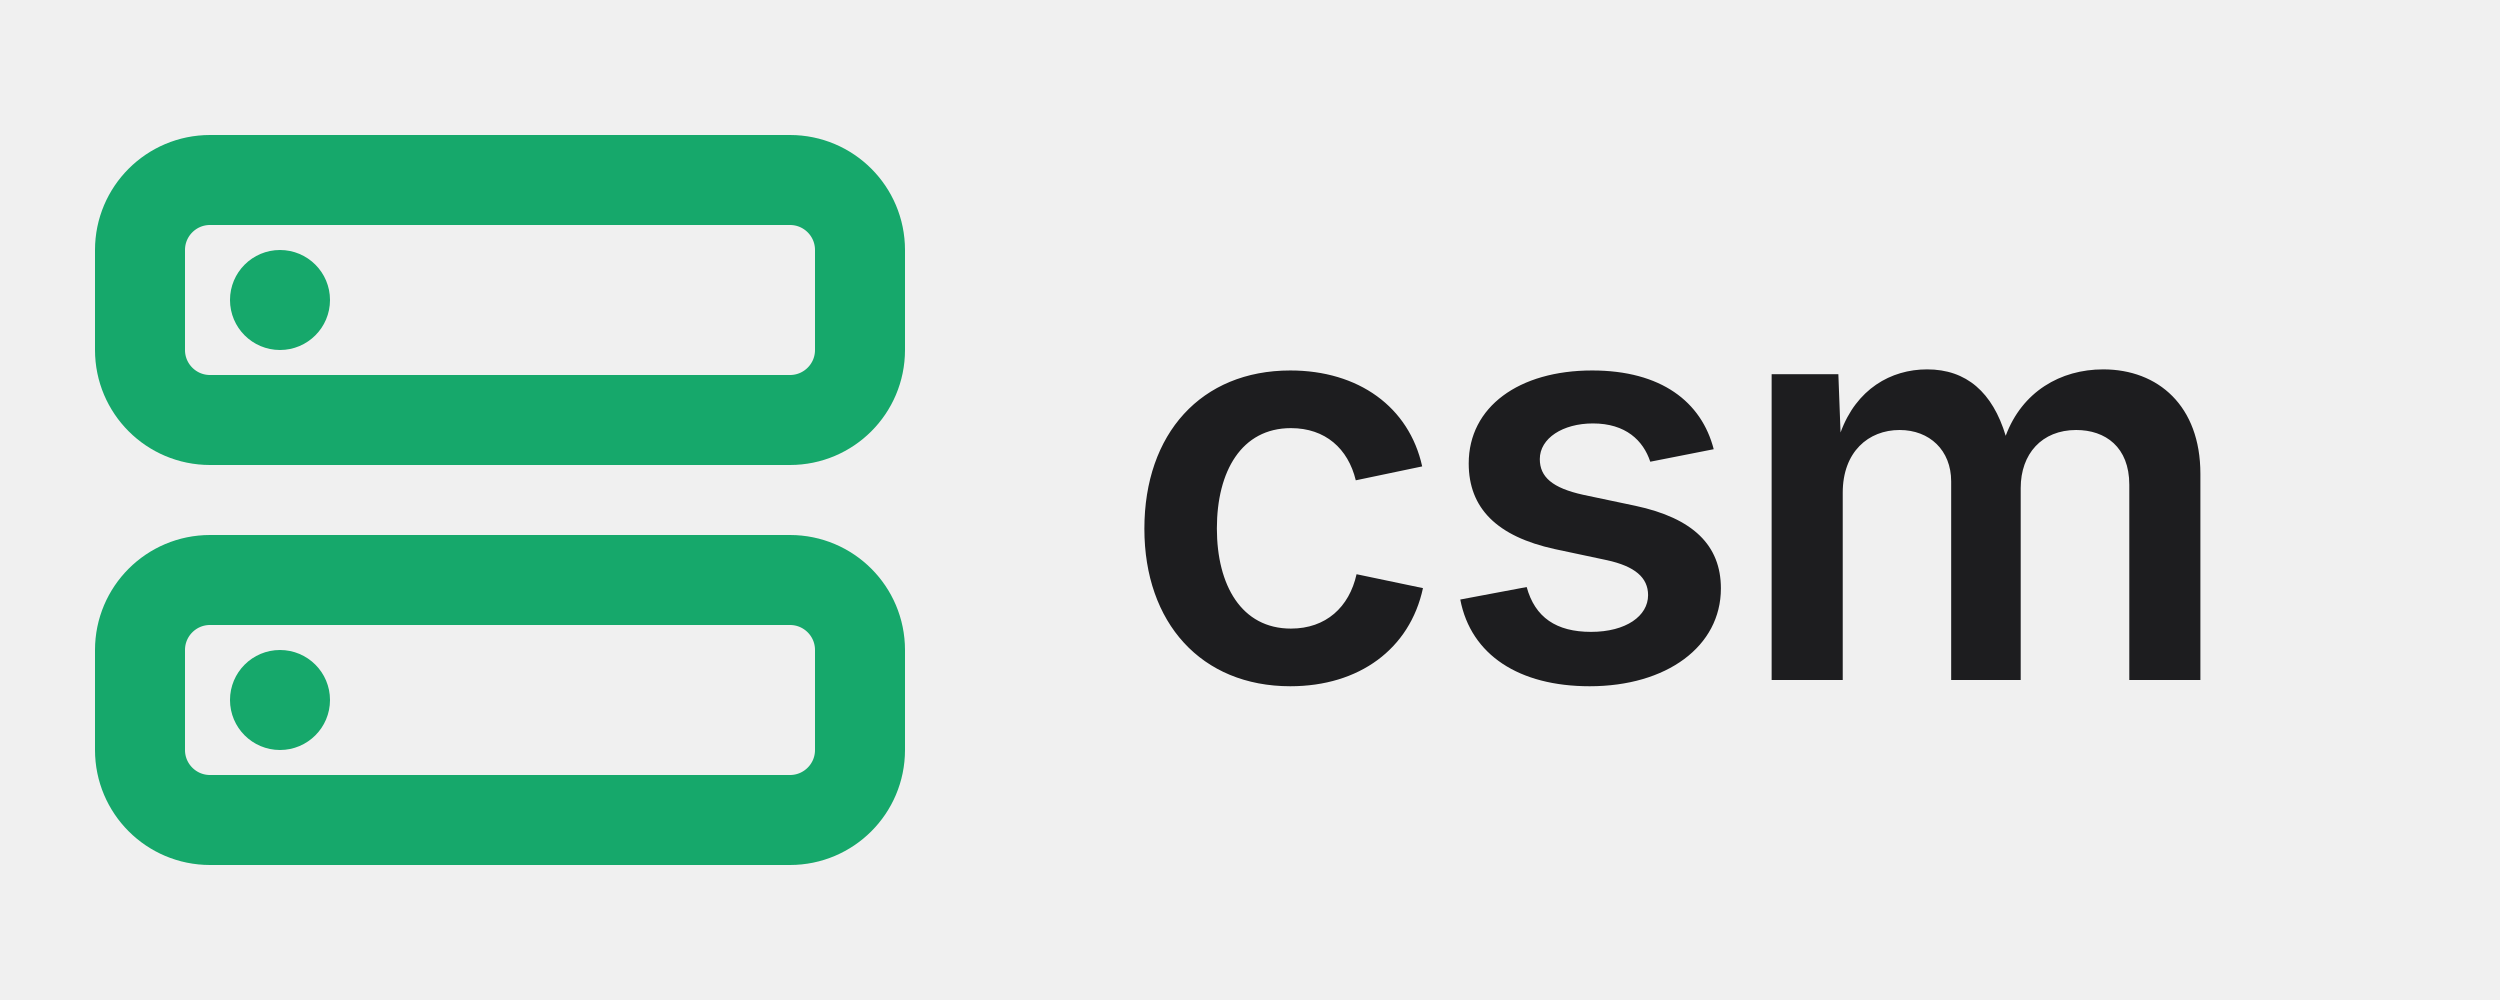
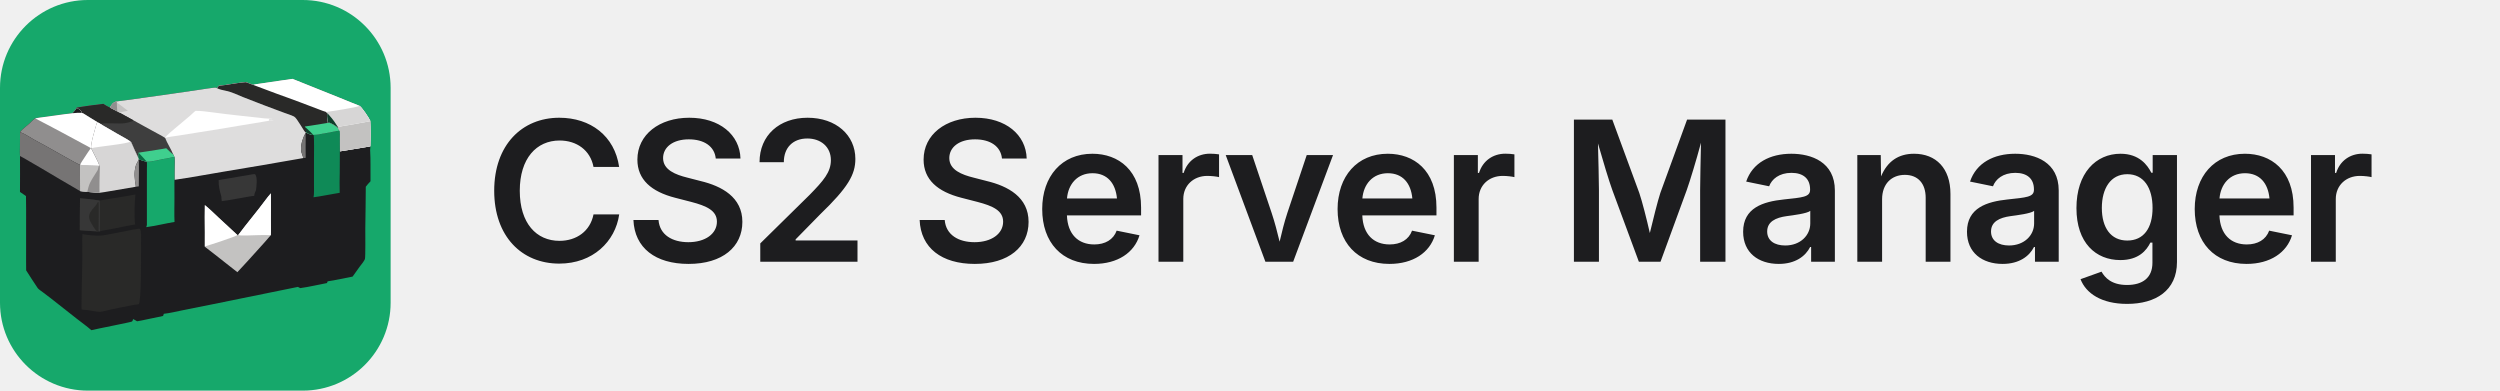
- <svg xmlns="http://www.w3.org/2000/svg" viewBox="0 0 250 100" height="100">
-   <rect x="14" y="18" width="72" height="24" rx="7" fill="none" stroke="#16a86b" stroke-width="9" stroke-linecap="round" stroke-linejoin="round" />
-   <rect x="14" y="58" width="72" height="24" rx="7" fill="none" stroke="#16a86b" stroke-width="9" stroke-linecap="round" stroke-linejoin="round" />
-   <circle cx="28" cy="30" r="5" fill="#16a86b" />
-   <circle cx="28" cy="70" r="5" fill="#16a86b" />
-   <text x="112" y="68" font-family="-apple-system, BlinkMacSystemFont, 'SF Pro Display', 'Segoe UI', Inter, Roboto, Helvetica, Arial, sans-serif" font-size="56" font-weight="600" letter-spacing="-1" fill="#1d1d1f">csm</text>
+ <svg xmlns="http://www.w3.org/2000/svg" viewBox="0 0 640 100" height="100">
+   <svg x="0" y="0" width="100" height="100" viewBox="35 57 880 880">
+     <defs>
+       <clipPath id="csmt">
+         <rect x="35" y="57" width="880" height="880" rx="198" />
+       </clipPath>
+     </defs>
+     <g clip-path="url(#csmt)">
+       <rect x="35" y="57" width="880" height="880" fill="#16a86b" />
+       <path d="M693.949 234.639L800.082 277.217L828.975 288.958C833.776 290.888 840.074 293.162 844.675 295.247C849.817 297.727 866.583 323.148 869.158 329.128C870.009 345.037 870.091 370.753 869.268 386.703C869.208 389.306 869.254 392.471 868.826 394.99C870.282 418.352 869.363 441.946 869.654 465.425C866.61 468.557 861.609 474.028 859.042 477.601C859.037 508.845 858.241 540.061 857.954 571.296C857.868 580.399 858.6 636.623 857.081 640.669C855.215 645.645 848.316 653.587 844.994 658.171L829.371 680.088C810.371 683.72 792.268 688.022 773.087 690.776L771.585 694.667C751.835 698.291 731.16 703.457 711.428 706.056L706.008 703.348L507.198 743.804L445.419 756.176C432.532 758.798 416.791 762.58 404.086 763.923L402.344 768.834C390.091 771.483 377.82 774.046 365.532 776.531C358.356 778.002 350.991 779.749 343.777 780.805C340.386 778.68 338.369 777.433 334.767 775.771C334.231 777.819 333.976 780.064 332.146 781.37C329.985 782.913 251.562 798.007 240.817 800.861C231.644 792.649 217.792 782.726 207.844 774.938L149.844 729.288C143.888 724.714 137.907 720.171 131.902 715.66C129.396 713.78 121.57 708.405 120.045 706.17C111.209 693.22 102.376 679.237 93.913 666.055C93.561 651.107 93.957 635.945 93.814 620.983C93.428 580.395 94.352 539.255 93.529 498.699C89.142 495.372 84.545 492.604 80.011 489.513C79.927 462.854 80.457 434.966 80.041 408.475C79.576 403.49 79.913 394.824 79.943 389.534L80.136 354.989C83.709 348.327 100.9 336.845 106.274 330.327C107.532 328.801 112.51 324.647 114.175 323.588C119.433 322.381 130.804 321.132 136.807 320.294L181.089 314.183C184.316 313.752 196.937 312.584 199.206 312.019L198.603 311.607C202.269 307.251 204.442 305.738 207.335 300.637L207.943 299.72C209.903 298.568 261.851 291.362 267.542 290.966C272.993 294.536 276.848 296.619 282.615 299.419C286.189 292.637 289.709 287.322 297.628 285.526C297.934 285.467 298.241 285.411 298.549 285.358C307.11 283.965 316.803 283.147 325.574 281.882L426.203 267.66L484.285 259.185C495.339 257.538 506.475 255.671 517.579 254.45C520.104 254.172 521.865 254.254 523.904 255.723C525.124 253.308 526.23 252.03 528.182 250.229C547.013 248.569 569.08 243.419 588.152 242.156C590.118 242.026 601.509 247.037 604.676 248.037L605.268 248.221C607.707 246.998 621.96 245.237 625.742 244.678L669.934 238.147C677.006 237.127 687.177 236.019 693.949 234.639Z" fill="#1d1d1f" />
+       <path d="M693.949 234.639L800.082 277.217L828.975 288.958C833.776 290.888 840.074 293.162 844.675 295.247C849.817 297.727 866.583 323.148 869.158 329.128C870.009 345.037 870.091 370.753 869.267 386.703C854.605 389.077 839.956 391.526 825.321 394.051C817.334 395.376 808.433 396.552 800.587 397.998C800.4 387.692 800.359 377.383 800.464 367.075C800.478 363.359 800.746 354.384 800.182 351.261C789.351 352.713 778.056 355.784 767.134 357.317C758.693 358.502 749.996 361.02 741.441 361.015L740.963 360.987C735.911 361.066 728.794 357.985 724.657 355L723.52 355.557L723.237 356.913C717.199 367.201 712.388 382.721 713.18 394.861C713.617 401.494 717.444 407.798 718.168 413.097C658.116 423.701 598.009 433.967 537.843 443.894C501.974 449.951 463.92 456.959 428.071 462.13C428.194 453.07 427.857 443.819 428.158 434.618C428.324 429.565 428.611 414.48 427.939 410.479C422.139 410.97 416.242 413.276 410.888 413.868C398.133 415.277 377.93 422.192 365.696 421.143C358.492 420.047 354.048 417.566 347.624 416.101L347.582 415.505L346.49 412.475C340.98 401.042 335.918 389.668 330.892 378.018C330.427 376.94 329.651 376.356 328.698 375.74C319.323 369.391 308.765 363.936 298.932 358.321C289.473 352.919 280.135 347.331 270.689 341.907C268.214 340.486 265.166 338.839 262.983 337.094C260.516 335.834 257.258 333.815 254.794 332.389C246.417 327.161 237.846 322.238 229.55 316.866C226.162 314.671 222.685 312.302 218.837 311.05L219.129 309.728C217.773 306.34 211.252 300.653 207.334 300.637L207.942 299.72C209.902 298.568 261.851 291.362 267.542 290.966C272.993 294.536 276.848 296.619 282.615 299.419C286.189 292.637 289.709 287.322 297.628 285.526C297.934 285.467 298.241 285.411 298.549 285.358C307.11 283.965 316.803 283.147 325.574 281.882L426.202 267.66L484.285 259.185C495.339 257.538 506.475 255.671 517.579 254.45C520.104 254.172 521.865 254.254 523.904 255.723C525.124 253.308 526.23 252.03 528.182 250.229C547.013 248.569 569.08 243.419 588.152 242.156C590.118 242.026 601.509 247.037 604.676 248.037L605.268 248.221C607.707 246.998 621.96 245.237 625.742 244.678L669.934 238.147C677.006 237.127 687.177 236.019 693.949 234.639Z" fill="#DEDDDD" />
+       <path d="M693.949 234.639L800.082 277.217L828.975 288.958C833.776 290.888 840.074 293.162 844.675 295.247C849.817 297.727 866.582 323.148 869.158 329.128C870.009 345.037 870.091 370.753 869.267 386.703C854.605 389.077 839.956 391.526 825.32 394.051C817.334 395.376 808.433 396.552 800.587 397.998C800.4 387.692 800.359 377.383 800.464 367.075C800.478 363.359 800.746 354.384 800.182 351.261C789.351 352.713 778.056 355.784 767.134 357.317C758.693 358.502 749.996 361.02 741.441 361.015L740.963 360.987C735.911 361.066 728.794 357.985 724.657 355L723.52 355.557C719.442 353.106 704.211 322.937 697.416 319.544C690.977 316.328 681.498 313.404 674.59 310.872L630.629 294.435C614.756 288.406 598.924 282.265 583.137 276.011C570.163 270.747 556.087 263.72 542.266 261.245C536.983 260.299 528.587 258.253 523.904 255.723C525.124 253.308 526.23 252.03 528.182 250.229C547.013 248.569 569.08 243.419 588.152 242.156C590.118 242.026 601.509 247.037 604.676 248.037L605.267 248.221C607.707 246.998 621.96 245.237 625.741 244.678L669.934 238.147C677.006 237.127 687.177 236.019 693.949 234.639Z" fill="#ffffff" />
+       <path d="M528.182 250.229C547.013 248.569 569.08 243.419 588.152 242.156C590.118 242.026 601.509 247.037 604.676 248.037L605.267 248.221L659.094 268.404C676.264 274.713 693.603 280.687 710.673 287.236L752.681 303.174C755.202 304.125 767.567 308.997 769.528 309.31C770.347 309.978 771.717 311.025 772.454 311.706C771.476 317.234 772.067 321.18 772.809 326.755C773.096 328.892 773.756 331.774 773.519 333.823C776.877 332.678 778.666 333.74 781.929 335.36C787.372 338.081 792.459 341.464 797.069 345.433C797.665 348.026 797.652 349.913 800.182 351.261C789.351 352.713 778.056 355.784 767.134 357.317C758.693 358.502 749.996 361.02 741.441 361.015L740.963 360.987C735.911 361.066 728.794 357.985 724.657 355L723.52 355.557C719.442 353.106 704.211 322.937 697.416 319.544C690.977 316.328 681.498 313.404 674.59 310.872L630.629 294.435C614.756 288.406 598.924 282.265 583.137 276.011C570.163 270.747 556.087 263.72 542.266 261.245C536.983 260.299 528.587 258.253 523.904 255.723C525.124 253.308 526.23 252.03 528.182 250.229Z" fill="#292928" />
+       <path d="M773.519 333.823C776.878 332.678 778.666 333.74 781.929 335.36C787.372 338.081 792.459 341.464 797.069 345.433C797.665 348.026 797.652 349.913 800.182 351.261C789.351 352.713 778.056 355.784 767.134 357.317C758.693 358.502 749.996 361.02 741.441 361.015L740.963 360.987C735.911 361.066 728.794 357.985 724.657 355C723.979 351.678 724.321 348.434 724.493 345.054C723.078 344.179 722.059 343.644 721.84 341.989C722.919 341.596 732.439 340.488 734.401 340.177C747.452 338.137 760.495 336.019 773.519 333.823Z" fill="#3fcf8e" />
+       <path d="M724.493 345.054C729.272 349.138 736.826 356.16 740.963 360.987C735.911 361.066 728.794 357.985 724.657 355C723.979 351.678 724.321 348.434 724.493 345.054Z" fill="#0e3d2a" />
+       <path d="M869.158 329.128C870.009 345.037 870.091 370.753 869.268 386.703C854.605 389.077 839.956 391.526 825.321 394.051C817.334 395.376 808.433 396.552 800.587 397.998C800.401 387.692 800.36 377.383 800.464 367.075C800.478 363.359 800.746 354.384 800.182 351.261C797.652 349.913 797.666 348.026 797.069 345.433L796.542 343.594C799.154 341.926 817.229 339.382 821.589 338.622L868.526 330.162L869.158 329.128Z" fill="#C3C2C1" />
+       <path d="M844.675 295.247C849.818 297.727 866.583 323.148 869.158 329.128L868.526 330.162L821.589 338.622C817.229 339.382 799.154 341.926 796.542 343.594L797.069 345.433C792.459 341.464 787.372 338.081 781.929 335.36C778.666 333.74 776.878 332.678 773.519 333.823C773.756 331.774 773.096 328.892 772.809 326.755C772.067 321.18 771.476 317.234 772.454 311.706C771.717 311.025 770.347 309.978 769.528 309.31C777.442 308.285 842.295 298.754 844.675 295.247Z" fill="#D7D6D6" />
+       <path d="M772.454 311.706C774.152 313.758 775.863 315.856 777.656 317.824C784.782 325.648 790.976 334.58 796.541 343.594L797.069 345.433C792.459 341.464 787.372 338.081 781.929 335.36C778.666 333.74 776.878 332.678 773.519 333.823C773.756 331.774 773.096 328.892 772.809 326.755C772.067 321.18 771.476 317.234 772.454 311.706Z" fill="#0e3d2a" />
+       <path d="M207.334 300.637L207.942 299.72C209.902 298.568 261.851 291.362 267.542 290.966C272.993 294.536 276.848 296.619 282.615 299.419C288.189 302.199 293.717 305.068 299.199 308.025C300.519 308.759 303.264 310.401 304.522 310.962C314.932 316.53 325.278 322.216 335.558 328.02C350.043 336.162 364.589 344.196 379.194 352.121C386.557 356.123 400.38 363.287 407.057 367.727C411.189 378.922 420.196 392.357 425.256 404.951C426.596 407.154 426.985 408.129 427.939 410.479C422.139 410.97 416.242 413.276 410.888 413.868C398.133 415.277 377.93 422.192 365.696 421.143C358.492 420.047 354.048 417.566 347.624 416.101L347.582 415.505L346.49 412.475C340.98 401.042 335.918 389.668 330.892 378.018C330.427 376.94 329.651 376.356 328.698 375.74C319.323 369.391 308.765 363.936 298.932 358.321C289.473 352.919 280.135 347.331 270.689 341.907C268.214 340.486 265.166 338.839 262.983 337.094C260.516 335.834 257.258 333.815 254.794 332.389C246.417 327.161 237.846 322.238 229.55 316.866C226.162 314.671 222.685 312.302 218.837 311.05L219.129 309.728C217.773 306.34 211.252 300.653 207.334 300.637Z" fill="#3E3E3E" />
+       <path d="M207.334 300.637L207.942 299.72C209.902 298.568 261.851 291.362 267.542 290.966C272.993 294.536 276.848 296.619 282.615 299.419C288.189 302.199 293.717 305.068 299.199 308.025C300.519 308.759 303.264 310.401 304.522 310.962C314.932 316.53 325.278 322.216 335.558 328.02C332.93 331.415 320.067 333.871 315.857 334.607C306.228 336.291 269.417 333.276 262.82 335.758L263.324 336.475L262.983 337.094C260.516 335.834 257.258 333.815 254.794 332.389C246.417 327.161 237.846 322.238 229.55 316.866C226.162 314.671 222.685 312.302 218.837 311.05L219.129 309.728C217.773 306.34 211.252 300.653 207.334 300.637Z" fill="#292928" />
+       <path d="M409.558 390.947C412.436 393.555 422.622 403.842 425.256 404.951C426.596 407.154 426.985 408.129 427.939 410.479C422.139 410.97 416.242 413.276 410.888 413.868C398.133 415.277 377.93 422.192 365.696 421.143C358.492 420.047 354.048 417.566 347.624 416.101L347.582 415.505L346.49 412.475C347.551 410.546 347.088 403.52 347.051 400.912C362.15 398.353 377.589 396.65 392.704 393.868C398.179 392.861 404.163 392.181 409.558 390.947Z" fill="#3fcf8e" />
+       <path d="M346.49 412.475C347.551 410.546 347.088 403.52 347.051 400.912C354.38 408.518 358.617 413.148 365.696 421.143C358.492 420.047 354.048 417.566 347.624 416.101L347.582 415.505L346.49 412.475Z" fill="#0b6b43" />
+       <path d="M282.615 299.419C286.189 292.637 289.709 287.322 297.628 285.526L298.16 287.854C301.703 290.619 305.775 293.328 309.487 296.129C313.795 299.38 318.869 303.697 323.209 306.63C321.262 306.707 305.344 310.039 304.693 310.739C304.629 310.807 304.579 310.888 304.522 310.962C303.265 310.401 300.519 308.759 299.199 308.025C293.717 305.068 288.189 302.199 282.615 299.419Z" fill="#C3C2C1" />
+       <path d="M282.615 299.419C286.189 292.637 289.709 287.322 297.628 285.526L298.16 287.854C298.2 290.281 298.709 306.483 299.199 308.025C293.717 305.068 288.189 302.199 282.615 299.419Z" fill="#908E8E" />
+       <path d="M475.457 306.788C484.221 306.154 505.251 308.987 514.894 310.281C534.153 312.868 553.116 315.155 572.456 317.25L630.342 323.63C634.698 324.095 646.065 324.379 648.955 324.978C646.575 325.947 643.262 324.625 641.123 325.771C640.504 327.264 640.686 326.771 641.05 328.631C642.384 327.976 650.416 326.996 651.94 327.486C647.476 327.738 630.77 330.8 625.651 331.643L571.433 340.605C560.579 342.223 549.075 344.448 538.162 346.255L475.479 356.258L437.641 362.342C426.923 363.961 416.994 365.017 406.412 367.508C411.499 360.697 424.663 350.018 431.472 344.316L462.951 317.911C466.077 315.252 472.954 308.343 475.457 306.788Z" fill="#ffffff" />
+       <path d="M254.794 332.389C257.258 333.815 260.516 335.834 262.983 337.094C265.166 338.839 268.214 340.486 270.689 341.907C280.135 347.331 289.473 352.919 298.932 358.321C308.765 363.936 319.323 369.391 328.698 375.74C329.651 376.356 330.427 376.94 330.892 378.018C335.918 389.668 340.98 401.042 346.49 412.475L347.582 415.505C346.562 420.074 342.453 425.148 340.901 430.327C336.461 445.153 338.174 460.509 340.849 475.485C341.006 476.372 340.935 477.069 340.483 477.802L283.078 487.574C276.256 488.69 265.989 490.674 259.383 491.348C248.961 491.202 238.101 489.386 227.424 488.945C224.173 488.954 218.812 487.998 215.429 487.497C214.962 467.979 215.47 447.907 215.148 428.242L215.464 428.041C217.192 429.362 254.334 430.776 259.061 430.558C257.813 424.997 244.386 399.779 240.863 392.551L241.14 390.805L240.594 390.376C237.969 383.008 250.564 343.26 253.045 333.997C253.171 333.526 254.403 332.664 254.794 332.389Z" fill="#D7D6D6" />
+       <path d="M254.794 332.389C257.258 333.815 260.516 335.834 262.983 337.094C265.166 338.839 268.214 340.486 270.689 341.907C280.135 347.331 289.473 352.919 298.932 358.321C308.765 363.936 319.323 369.391 328.698 375.74C324.601 380.976 252.563 387.458 241.14 390.805L240.594 390.376C237.969 383.008 250.564 343.26 253.045 333.997C253.171 333.526 254.403 332.664 254.794 332.389Z" fill="#ffffff" />
+       <path d="M215.148 428.242L215.464 428.041C217.192 429.362 254.334 430.776 259.061 430.558L259.873 431.05C259.562 437.805 258.186 488.066 259.383 491.348C248.961 491.202 238.101 489.386 227.424 488.944C224.173 488.954 218.812 487.998 215.429 487.497C214.962 467.979 215.47 447.907 215.148 428.242Z" fill="#C3C2C1" />
+       <path d="M227.424 488.944C229.408 488.867 229.915 488.899 231.791 488.38C233.413 481.807 234.861 475.285 237.768 469.131C242.627 458.843 249.572 449.736 255.251 439.933C255.776 439.028 256.876 432.93 257.322 431.365L259.873 431.05C259.561 437.805 258.186 488.066 259.383 491.348C248.961 491.202 238.101 489.386 227.424 488.944Z" fill="#908E8E" />
+       <path d="M207.335 300.637C211.252 300.653 217.773 306.34 219.129 309.728L218.837 311.05C222.685 312.302 226.162 314.671 229.551 316.866C237.846 322.238 246.417 327.161 254.794 332.389C254.403 332.664 253.171 333.526 253.045 333.997C250.564 343.26 237.969 383.008 240.594 390.376L241.14 390.805L240.863 392.551C244.386 399.779 257.813 424.997 259.061 430.558C254.334 430.776 217.192 429.362 215.464 428.041L215.148 428.242C211.615 428.381 129.312 380.204 118.693 375.432C109.972 371.512 90.835 357.475 80.136 354.989C83.708 348.327 100.9 336.845 106.273 330.327C107.532 328.801 112.51 324.647 114.175 323.588C119.433 322.381 130.804 321.132 136.807 320.294L181.089 314.183C184.316 313.752 196.937 312.584 199.206 312.019L198.602 311.607C202.269 307.251 204.442 305.738 207.335 300.637Z" fill="#908E8E" />
+       <path d="M207.335 300.637C211.252 300.653 217.773 306.34 219.129 309.728L218.837 311.05C222.685 312.302 226.162 314.671 229.551 316.866C237.846 322.238 246.417 327.161 254.794 332.389C254.403 332.664 253.171 333.526 253.045 333.997C250.564 343.26 237.97 383.008 240.594 390.376L241.14 390.805L240.863 392.551L239.336 391.101L239.234 390.395C235.459 387.895 226.858 383.645 222.575 381.32C212.049 375.47 201.455 369.741 190.797 364.135C165.108 350.546 140.196 336.829 114.175 323.588C119.433 322.381 130.804 321.132 136.807 320.294L181.089 314.183C184.316 313.752 196.937 312.584 199.206 312.019L198.603 311.607C202.269 307.251 204.442 305.738 207.335 300.637Z" fill="#ffffff" />
+       <path d="M207.334 300.637C211.252 300.653 217.773 306.34 219.129 309.728L218.837 311.05C211.699 310.875 206.37 311.218 199.206 312.019L198.602 311.607C202.269 307.251 204.442 305.738 207.334 300.637Z" fill="#1d1d1f" />
+       <path d="M239.336 391.101L240.863 392.551C244.386 399.779 257.813 424.997 259.061 430.558C254.334 430.776 217.192 429.362 215.464 428.041C217.448 423.611 222.699 415.911 225.497 411.672C229.925 404.962 234.605 397.55 239.336 391.101Z" fill="#ffffff" />
+       <path d="M365.696 421.143C377.93 422.192 398.133 415.277 410.888 413.868C416.242 413.276 422.139 410.97 427.939 410.479C428.611 414.48 428.324 429.565 428.158 434.618C427.857 443.819 428.194 453.07 428.071 462.13C427.731 466.331 427.933 472.695 427.939 477.114L427.997 503.738C428.03 520.165 427.343 540.885 428.164 556.966C408.293 560.285 383.773 566.248 364.348 568.733C365.061 566.862 365.939 565.401 365.927 563.321C365.873 554.158 365.9 545 365.924 535.837L365.914 470.314L365.956 437.592C365.964 433.053 366.374 425.441 365.696 421.143Z" fill="#16a86b" />
+       <path d="M741.441 361.015C749.996 361.02 758.693 358.502 767.134 357.317C778.056 355.784 789.351 352.713 800.182 351.261C800.746 354.384 800.478 363.359 800.464 367.075C800.36 377.383 800.401 387.692 800.587 397.998C800.432 402.3 800.469 406.037 800.555 410.32L800.369 445.36C800.159 459.968 799.682 476.919 800.25 491.389C797.547 491.912 794.826 492.322 792.104 492.75C775.135 495.426 758.356 499.273 741.3 501.394C742.911 496.414 742.346 478.544 742.346 472.472L742.323 418.456C742.305 410.487 743.179 364.206 741.441 361.015Z" fill="#0f8a57" />
+       <path d="M80.136 354.989C90.835 357.475 109.972 371.512 118.693 375.432C129.312 380.204 211.615 428.381 215.148 428.242C215.47 447.907 214.962 467.979 215.429 487.497C185.174 470.173 154.464 451.577 124.274 433.829C114.925 428.284 105.524 422.826 96.074 417.454C91.122 414.611 85.066 410.934 80.041 408.475C79.576 403.49 79.913 394.824 79.943 389.534L80.136 354.989Z" fill="#767474" />
+       <path d="M347.582 415.505L347.624 416.101C348.326 436.294 347.76 456.59 347.676 476.823L340.483 477.802C340.935 477.069 341.006 476.372 340.849 475.485C338.174 460.509 336.461 445.153 340.901 430.327C342.453 425.148 346.562 420.074 347.582 415.505Z" fill="#908E8E" />
+       <path d="M723.237 356.913C723.683 360.187 723.606 363.495 723.643 366.792C723.829 382.041 723.187 397.295 723.688 412.54L718.168 413.097C717.444 407.798 713.617 401.494 713.18 394.861C712.388 382.721 717.199 367.201 723.237 356.913Z" fill="#767474" />
+       <path d="M347.097 572.361C348.478 572.206 348.933 572.024 350.171 572.661C353.51 576.758 352.812 590.632 352.801 596.025L352.742 620.792C352.704 637.433 353.254 735.151 347.772 741.979C344.636 743.117 340.736 743.098 337.388 743.672C319.926 746.663 302.673 750.773 285.292 754.155C279.718 755.238 265.769 759.421 260.61 759.471C250.239 759.576 236.912 755.457 226.294 755.061C226.135 755.074 225.977 755.083 225.819 755.092C224.365 755.02 220.095 754.587 218.965 753.923C218.606 751.323 218.597 748.856 218.611 746.248C218.841 701.34 220.909 656.478 220.42 611.57C220.323 602.735 219.977 593.135 220.698 584.387C230.767 586.658 250.937 588.251 261.517 587.85C266.836 587.646 278.616 585.247 284.226 584.191L320.271 577.181C329.198 575.388 338.046 573.339 347.097 572.361Z" fill="#292928" />
+       <path d="M645.287 492.536C645.583 512.241 645.46 532.268 645.328 551.996C645.264 561.318 645.856 578.187 645.069 586.781C636.122 597.587 624.9 609.667 615.384 620.268C600.38 637.101 585.162 653.747 569.744 670.201C552.542 656.296 534.617 642.986 517.415 629.053C510.475 623.427 503.107 618.306 496.167 612.68C496.149 601.037 495.676 584.655 496.417 573.326C495.935 555.947 496.431 536.611 496.477 519.068C507.844 528.304 516.882 537.357 527.613 547.394L569.894 586.508L570.855 587.049L571.533 586.59C591.561 559.679 613.846 533.707 633.801 506.642C637.159 502.09 641.469 496.651 645.287 492.536Z" fill="#C3C2C1" />
+       <path d="M645.287 492.536C645.583 512.241 645.46 532.268 645.328 551.996C645.264 561.318 645.856 578.187 645.069 586.781C634.734 586.444 624.458 586.353 614.36 586.799C607.479 587.104 574.964 588.383 571.533 586.59C591.561 559.679 613.846 533.707 633.801 506.642C637.16 502.09 641.469 496.651 645.287 492.536Z" fill="#ffffff" />
+       <path d="M496.477 519.068C507.844 528.304 516.882 537.357 527.613 547.394L569.894 586.508C566.422 589.867 504.527 610.15 496.645 612.029C496.522 601.246 497.3 583.49 496.417 573.326C495.935 555.947 496.431 536.611 496.477 519.068Z" fill="#ffffff" />
+       <path d="M259.573 508.881C268.634 507.416 277.637 505.34 286.705 504.116C304.632 501.703 322.299 498.362 340.08 495.085C338.194 510.566 337.106 547.549 339.406 562.665C324.281 564.941 307.198 568.942 292.05 571.846C283.863 573.412 267.503 576.029 260.005 578.182C258.533 578.433 258.47 578.346 257.048 578.082C254.804 577.472 254.409 579.011 251.816 578.173C239.579 577.09 226.75 576.958 214.798 575.62C214.722 551.655 214.902 527.685 215.339 503.72C225.443 504.375 235.657 505.595 245.735 506.706C250.314 507.211 254.573 508.422 259.573 508.881Z" fill="#292928" />
+       <path d="M215.339 503.72C225.443 504.375 235.657 505.595 245.735 506.706C250.314 507.211 254.573 508.422 259.573 508.881C260.426 514.453 260.127 529.387 260.075 535.746C259.961 549.734 260.261 564.24 260.005 578.182C258.533 578.433 258.47 578.346 257.048 578.082C254.804 577.472 254.409 579.011 251.816 578.173C239.579 577.09 226.75 576.958 214.798 575.62C214.722 551.655 214.902 527.685 215.339 503.72Z" fill="#373737" />
+       <path d="M251.816 578.173L252.782 577.755C251.586 575.988 249.133 573.672 248.294 572.274C243.059 563.562 233.534 552.301 236.035 541.568C238.115 532.646 245.817 525.668 251.46 518.891C253.205 516.792 253.408 514.262 255.861 512.04L256.89 511.858C258.139 514.043 256.98 571.878 257.048 578.082C254.804 577.472 254.409 579.011 251.816 578.173Z" fill="#292928" />
+       <path d="M605.372 449.429C607.234 449.169 609.573 448.867 610.633 450.773C615.179 458.935 612.79 474.907 611.898 483.997C611.475 488.28 608.089 491.006 607.739 497.584L607.707 498.248C601.427 498.572 590.996 500.784 584.721 501.835C568.074 504.63 552.26 507.894 535.463 510.028L534.931 510.06C533.684 508.626 534.18 501.689 533.552 499.377C529.802 485.494 527.267 477.319 527.595 462.717C531.158 461.934 535.008 461.279 538.626 460.742C560.888 457.451 583.146 452.776 605.372 449.429Z" fill="#373737" />
+     </g>
+   </svg>
+   <text x="124" y="67" font-family="-apple-system, BlinkMacSystemFont, 'SF Pro Display', 'Segoe UI', Inter, Roboto, Helvetica, Arial, sans-serif" font-size="50" font-weight="600" letter-spacing="-1" fill="#1d1d1f">CS2 Server Manager</text>
</svg>
